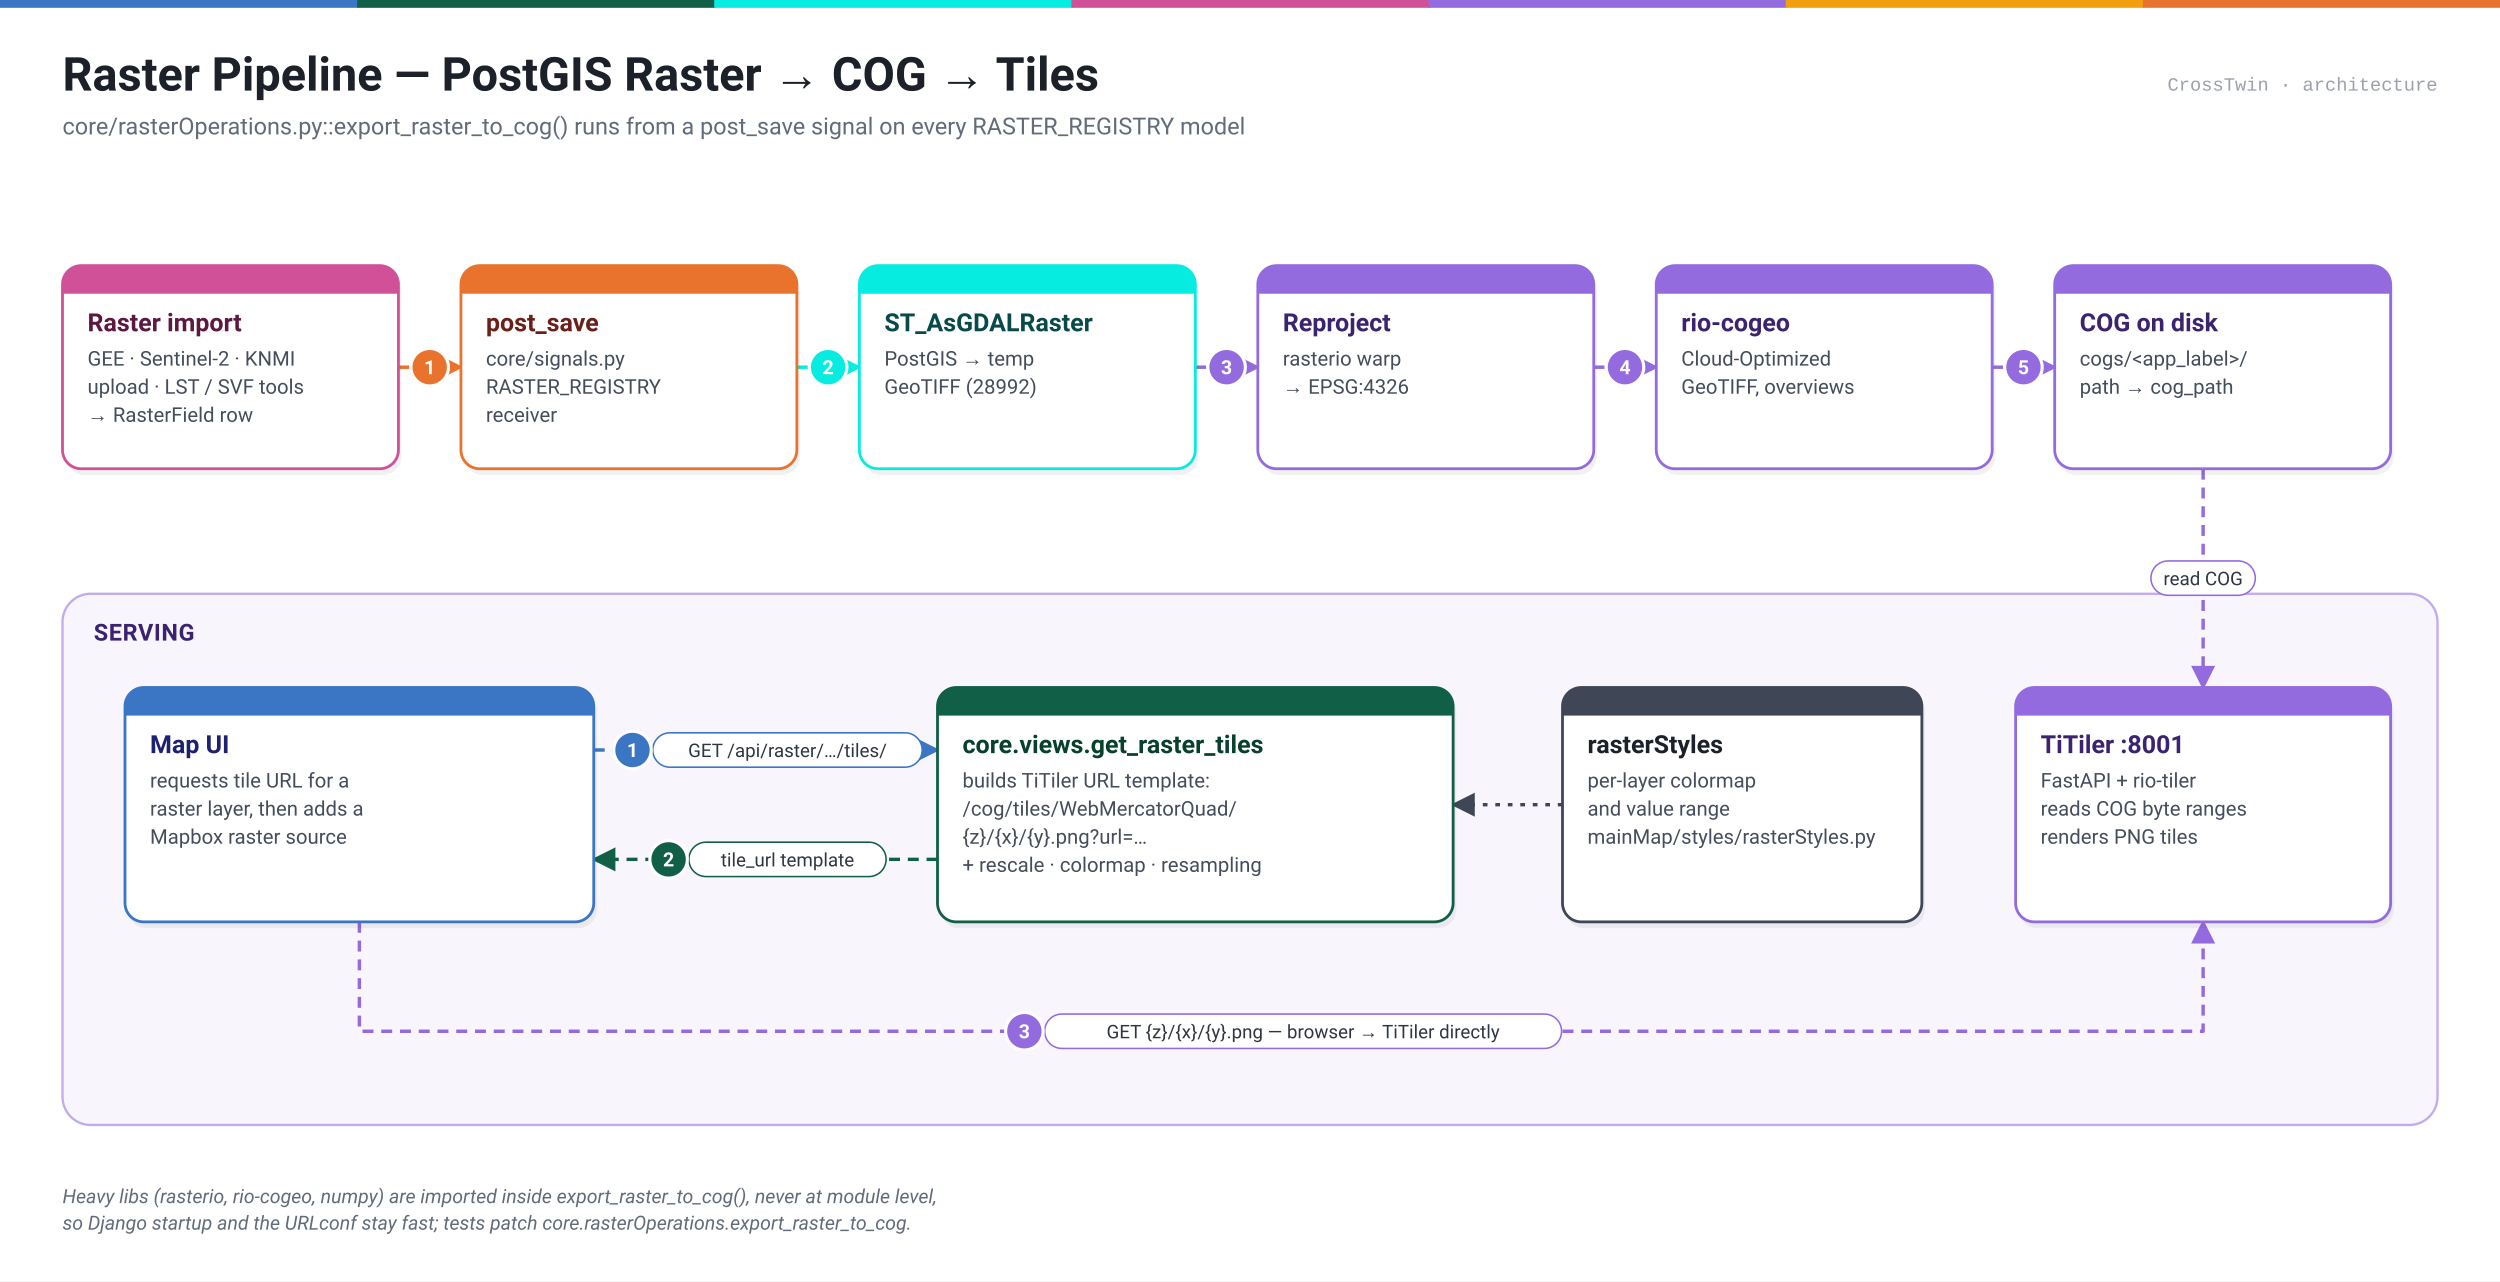
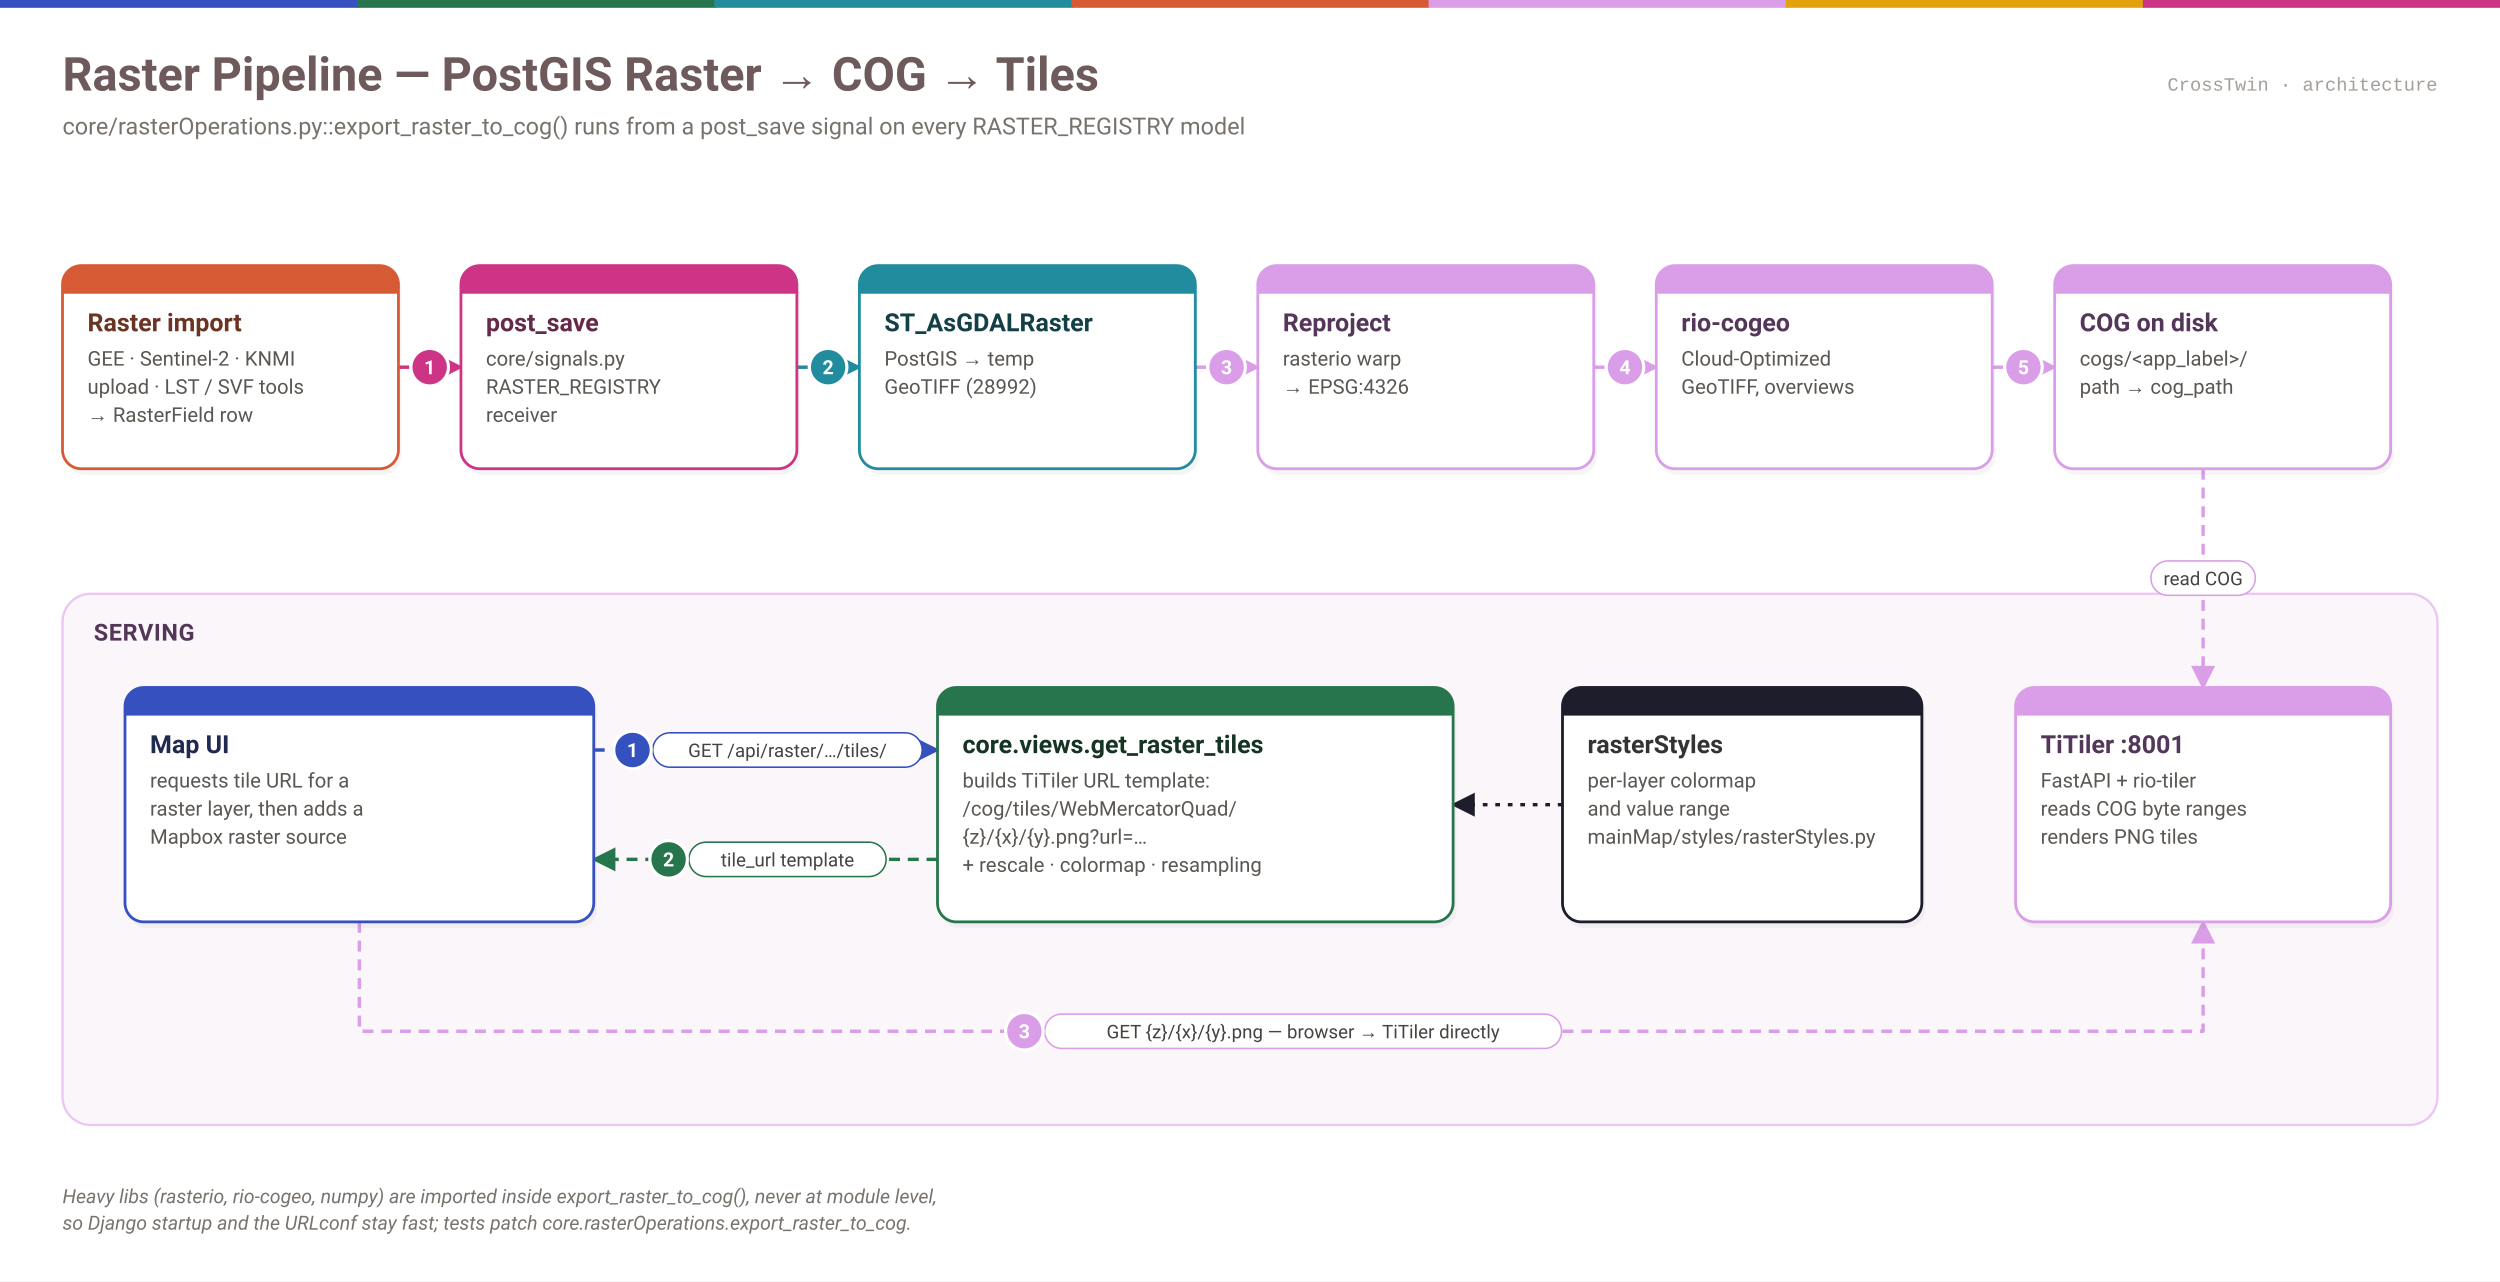
<svg xmlns="http://www.w3.org/2000/svg" viewBox="0 0 1600 820" width="1600" height="820" role="img" aria-label="Raster Pipeline — PostGIS Raster → COG → Tiles">
  <style>
  .t { font-family:'Roboto','Helvetica Neue','Arial',sans-serif; }
  .m { font-family:'JetBrains Mono','Consolas','Courier New',monospace; }
  .flow { stroke-dasharray:7 5; animation:dash 1.2s linear infinite; }
  @keyframes dash { to { stroke-dashoffset:-24; } }
  @media (prefers-reduced-motion: reduce) { .flow { animation:none; } }
</style>
  <defs>
    <marker id="a-client" viewBox="0 0 10 10" refX="9" refY="5" markerWidth="7" markerHeight="7" orient="auto-start-reverse">
-       <path d="M0,0 L10,5 L0,10 z" fill="#3b76c4" />
+       <path d="M0,0 L10,5 L0,10 z" fill="#3551BF" />
    </marker>
    <marker id="as-client" viewBox="0 0 10 10" refX="9" refY="5" markerWidth="7" markerHeight="7" orient="auto-start-reverse">
-       <path d="M0,0 L10,5 L0,10 z" fill="#3b76c4" />
+       <path d="M0,0 L10,5 L0,10 z" fill="#3551BF" />
    </marker>
    <marker id="a-django" viewBox="0 0 10 10" refX="9" refY="5" markerWidth="7" markerHeight="7" orient="auto-start-reverse">
-       <path d="M0,0 L10,5 L0,10 z" fill="#115f46" />
+       <path d="M0,0 L10,5 L0,10 z" fill="#27754C" />
    </marker>
    <marker id="as-django" viewBox="0 0 10 10" refX="9" refY="5" markerWidth="7" markerHeight="7" orient="auto-start-reverse">
-       <path d="M0,0 L10,5 L0,10 z" fill="#115f46" />
+       <path d="M0,0 L10,5 L0,10 z" fill="#27754C" />
    </marker>
    <marker id="a-data" viewBox="0 0 10 10" refX="9" refY="5" markerWidth="7" markerHeight="7" orient="auto-start-reverse">
-       <path d="M0,0 L10,5 L0,10 z" fill="#07ece1" />
+       <path d="M0,0 L10,5 L0,10 z" fill="#218C9D" />
    </marker>
    <marker id="as-data" viewBox="0 0 10 10" refX="9" refY="5" markerWidth="7" markerHeight="7" orient="auto-start-reverse">
-       <path d="M0,0 L10,5 L0,10 z" fill="#07ece1" />
+       <path d="M0,0 L10,5 L0,10 z" fill="#218C9D" />
    </marker>
    <marker id="a-external" viewBox="0 0 10 10" refX="9" refY="5" markerWidth="7" markerHeight="7" orient="auto-start-reverse">
-       <path d="M0,0 L10,5 L0,10 z" fill="#d15198" />
+       <path d="M0,0 L10,5 L0,10 z" fill="#D65B35" />
    </marker>
    <marker id="as-external" viewBox="0 0 10 10" refX="9" refY="5" markerWidth="7" markerHeight="7" orient="auto-start-reverse">
-       <path d="M0,0 L10,5 L0,10 z" fill="#d15198" />
+       <path d="M0,0 L10,5 L0,10 z" fill="#D65B35" />
    </marker>
    <marker id="a-raster" viewBox="0 0 10 10" refX="9" refY="5" markerWidth="7" markerHeight="7" orient="auto-start-reverse">
-       <path d="M0,0 L10,5 L0,10 z" fill="#946adf" />
+       <path d="M0,0 L10,5 L0,10 z" fill="#DA9DE8" />
    </marker>
    <marker id="as-raster" viewBox="0 0 10 10" refX="9" refY="5" markerWidth="7" markerHeight="7" orient="auto-start-reverse">
-       <path d="M0,0 L10,5 L0,10 z" fill="#946adf" />
+       <path d="M0,0 L10,5 L0,10 z" fill="#DA9DE8" />
    </marker>
    <marker id="a-cache" viewBox="0 0 10 10" refX="9" refY="5" markerWidth="7" markerHeight="7" orient="auto-start-reverse">
-       <path d="M0,0 L10,5 L0,10 z" fill="#f19f0f" />
+       <path d="M0,0 L10,5 L0,10 z" fill="#E2A20E" />
    </marker>
    <marker id="as-cache" viewBox="0 0 10 10" refX="9" refY="5" markerWidth="7" markerHeight="7" orient="auto-start-reverse">
-       <path d="M0,0 L10,5 L0,10 z" fill="#f19f0f" />
+       <path d="M0,0 L10,5 L0,10 z" fill="#E2A20E" />
    </marker>
    <marker id="a-signal" viewBox="0 0 10 10" refX="9" refY="5" markerWidth="7" markerHeight="7" orient="auto-start-reverse">
-       <path d="M0,0 L10,5 L0,10 z" fill="#e9722d" />
+       <path d="M0,0 L10,5 L0,10 z" fill="#CD3485" />
    </marker>
    <marker id="as-signal" viewBox="0 0 10 10" refX="9" refY="5" markerWidth="7" markerHeight="7" orient="auto-start-reverse">
-       <path d="M0,0 L10,5 L0,10 z" fill="#e9722d" />
+       <path d="M0,0 L10,5 L0,10 z" fill="#CD3485" />
    </marker>
    <marker id="a-neutral" viewBox="0 0 10 10" refX="9" refY="5" markerWidth="7" markerHeight="7" orient="auto-start-reverse">
-       <path d="M0,0 L10,5 L0,10 z" fill="#3f4756" />
+       <path d="M0,0 L10,5 L0,10 z" fill="#1E1D2C" />
    </marker>
    <marker id="as-neutral" viewBox="0 0 10 10" refX="9" refY="5" markerWidth="7" markerHeight="7" orient="auto-start-reverse">
-       <path d="M0,0 L10,5 L0,10 z" fill="#3f4756" />
+       <path d="M0,0 L10,5 L0,10 z" fill="#1E1D2C" />
    </marker>
  </defs>
  <rect width="1600" height="820" fill="#ffffff" />
-   <rect x="0.0" width="229.6" height="5" fill="#3b76c4" />
-   <rect x="228.6" width="229.6" height="5" fill="#115f46" />
-   <rect x="457.1" width="229.6" height="5" fill="#07ece1" />
-   <rect x="685.7" width="229.6" height="5" fill="#d15198" />
-   <rect x="914.3" width="229.6" height="5" fill="#946adf" />
-   <rect x="1142.9" width="229.6" height="5" fill="#f19f0f" />
-   <rect x="1371.4" width="229.6" height="5" fill="#e9722d" />
-   <text class="t" x="40" y="58" font-size="30" font-weight="600" fill="#1b2029">Raster Pipeline — PostGIS Raster → COG → Tiles</text>
-   <text class="t" x="40" y="86" font-size="15" fill="#626b7a">core/rasterOperations.py::export_raster_to_cog() runs from a post_save signal on every RASTER_REGISTRY model</text>
-   <text class="m" x="1560" y="58" font-size="12" fill="#9aa1ad" text-anchor="end">CrossTwin · architecture</text>
-   <rect x="40" y="380" width="1520" height="340" rx="18" fill="#f2edfb" fill-opacity="0.55" stroke="#946adf" stroke-opacity="0.55" stroke-width="1.5" />
-   <text class="t" x="60" y="410" font-size="15" font-weight="700" fill="#3c2370" letter-spacing="0.4">SERVING</text>
-   <path d="M1410,300 L1410,440" fill="none" stroke="#946adf" stroke-width="2.2" stroke-linejoin="round" class="flow" marker-end="url(#a-raster)" />
-   <path d="M1000,515 L930,515" fill="none" stroke="#3f4756" stroke-width="2.2" stroke-linejoin="round" stroke-dasharray="3 5" marker-end="url(#a-neutral)" />
-   <path d="M230,590 L230,660 L1410,660 L1410,590" fill="none" stroke="#946adf" stroke-width="2.2" stroke-linejoin="round" class="flow" marker-end="url(#a-raster)" />
-   <path d="M600,550 L380,550" fill="none" stroke="#115f46" stroke-width="2.2" stroke-linejoin="round" class="flow" marker-end="url(#a-django)" />
-   <path d="M380,480 L600,480" fill="none" stroke="#3b76c4" stroke-width="2.2" stroke-linejoin="round" class="flow" marker-end="url(#a-client)" />
-   <path d="M1275,235 L1315,235" fill="none" stroke="#946adf" stroke-width="2.2" stroke-linejoin="round" class="flow" marker-end="url(#a-raster)" />
-   <path d="M1020,235 L1060,235" fill="none" stroke="#946adf" stroke-width="2.2" stroke-linejoin="round" class="flow" marker-end="url(#a-raster)" />
-   <path d="M765,235 L805,235" fill="none" stroke="#946adf" stroke-width="2.2" stroke-linejoin="round" class="flow" marker-end="url(#a-raster)" />
-   <path d="M510,235 L550,235" fill="none" stroke="#07ece1" stroke-width="2.2" stroke-linejoin="round" class="flow" marker-end="url(#a-data)" />
-   <path d="M255,235 L295,235" fill="none" stroke="#e9722d" stroke-width="2.2" stroke-linejoin="round" class="flow" marker-end="url(#a-signal)" />
-   <rect x="42" y="174" width="215" height="130" rx="12" fill="#1b2029" fill-opacity="0.06" />
-   <rect x="40" y="170" width="215" height="130" rx="12" fill="#fff" stroke="#d15198" stroke-width="1.8" />
-   <path d="M52,170 h191 a12,12 0 0 1 12,12 v6 h-215 v-6 a12,12 0 0 1 12,-12 z" fill="#d15198" />
-   <text class="t" x="56" y="212" font-size="16" font-weight="700" fill="#5c1840">Raster import</text>
-   <text class="t" x="56" y="234" font-size="13" fill="#454d5c">GEE · Sentinel-2 · KNMI</text>
-   <text class="t" x="56" y="252" font-size="13" fill="#454d5c">upload · LST / SVF tools</text>
-   <text class="t" x="56" y="270" font-size="13" fill="#454d5c">→ RasterField row</text>
-   <rect x="297" y="174" width="215" height="130" rx="12" fill="#1b2029" fill-opacity="0.06" />
-   <rect x="295" y="170" width="215" height="130" rx="12" fill="#fff" stroke="#e9722d" stroke-width="1.8" />
-   <path d="M307,170 h191 a12,12 0 0 1 12,12 v6 h-215 v-6 a12,12 0 0 1 12,-12 z" fill="#e9722d" />
-   <text class="t" x="311" y="212" font-size="16" font-weight="700" fill="#6b1f18">post_save</text>
-   <text class="t" x="311" y="234" font-size="13" fill="#454d5c">core/signals.py</text>
-   <text class="t" x="311" y="252" font-size="13" fill="#454d5c">RASTER_REGISTRY</text>
-   <text class="t" x="311" y="270" font-size="13" fill="#454d5c">receiver</text>
-   <rect x="552" y="174" width="215" height="130" rx="12" fill="#1b2029" fill-opacity="0.06" />
-   <rect x="550" y="170" width="215" height="130" rx="12" fill="#fff" stroke="#07ece1" stroke-width="1.8" />
-   <path d="M562,170 h191 a12,12 0 0 1 12,12 v6 h-215 v-6 a12,12 0 0 1 12,-12 z" fill="#07ece1" />
-   <text class="t" x="566" y="212" font-size="16" font-weight="700" fill="#08494a">ST_AsGDALRaster</text>
-   <text class="t" x="566" y="234" font-size="13" fill="#454d5c">PostGIS → temp</text>
-   <text class="t" x="566" y="252" font-size="13" fill="#454d5c">GeoTIFF (28992)</text>
-   <rect x="807" y="174" width="215" height="130" rx="12" fill="#1b2029" fill-opacity="0.06" />
-   <rect x="805" y="170" width="215" height="130" rx="12" fill="#fff" stroke="#946adf" stroke-width="1.8" />
-   <path d="M817,170 h191 a12,12 0 0 1 12,12 v6 h-215 v-6 a12,12 0 0 1 12,-12 z" fill="#946adf" />
-   <text class="t" x="821" y="212" font-size="16" font-weight="700" fill="#3c2370">Reproject</text>
-   <text class="t" x="821" y="234" font-size="13" fill="#454d5c">rasterio warp</text>
-   <text class="t" x="821" y="252" font-size="13" fill="#454d5c">→ EPSG:4326</text>
-   <rect x="1062" y="174" width="215" height="130" rx="12" fill="#1b2029" fill-opacity="0.06" />
-   <rect x="1060" y="170" width="215" height="130" rx="12" fill="#fff" stroke="#946adf" stroke-width="1.8" />
-   <path d="M1072,170 h191 a12,12 0 0 1 12,12 v6 h-215 v-6 a12,12 0 0 1 12,-12 z" fill="#946adf" />
-   <text class="t" x="1076" y="212" font-size="16" font-weight="700" fill="#3c2370">rio-cogeo</text>
-   <text class="t" x="1076" y="234" font-size="13" fill="#454d5c">Cloud-Optimized</text>
-   <text class="t" x="1076" y="252" font-size="13" fill="#454d5c">GeoTIFF, overviews</text>
-   <rect x="1317" y="174" width="215" height="130" rx="12" fill="#1b2029" fill-opacity="0.06" />
-   <rect x="1315" y="170" width="215" height="130" rx="12" fill="#fff" stroke="#946adf" stroke-width="1.8" />
-   <path d="M1327,170 h191 a12,12 0 0 1 12,12 v6 h-215 v-6 a12,12 0 0 1 12,-12 z" fill="#946adf" />
-   <text class="t" x="1331" y="212" font-size="16" font-weight="700" fill="#3c2370">COG on disk</text>
-   <text class="t" x="1331" y="234" font-size="13" fill="#454d5c">cogs/&lt;app_label&gt;/</text>
-   <text class="t" x="1331" y="252" font-size="13" fill="#454d5c">path → cog_path</text>
-   <rect x="82" y="444" width="300" height="150" rx="12" fill="#1b2029" fill-opacity="0.06" />
-   <rect x="80" y="440" width="300" height="150" rx="12" fill="#fff" stroke="#3b76c4" stroke-width="1.8" />
-   <path d="M92,440 h276 a12,12 0 0 1 12,12 v6 h-300 v-6 a12,12 0 0 1 12,-12 z" fill="#3b76c4" />
-   <text class="t" x="96" y="482" font-size="16" font-weight="700" fill="#1e2070">Map UI</text>
-   <text class="t" x="96" y="504" font-size="13" fill="#454d5c">requests tile URL for a</text>
-   <text class="t" x="96" y="522" font-size="13" fill="#454d5c">raster layer, then adds a</text>
-   <text class="t" x="96" y="540" font-size="13" fill="#454d5c">Mapbox raster source</text>
-   <rect x="602" y="444" width="330" height="150" rx="12" fill="#1b2029" fill-opacity="0.06" />
-   <rect x="600" y="440" width="330" height="150" rx="12" fill="#fff" stroke="#115f46" stroke-width="1.8" />
-   <path d="M612,440 h306 a12,12 0 0 1 12,12 v6 h-330 v-6 a12,12 0 0 1 12,-12 z" fill="#115f46" />
-   <text class="t" x="616" y="482" font-size="16" font-weight="700" fill="#07402e">core.views.get_raster_tiles</text>
-   <text class="t" x="616" y="504" font-size="13" fill="#454d5c">builds TiTiler URL template:</text>
-   <text class="t" x="616" y="522" font-size="13" fill="#454d5c">/cog/tiles/WebMercatorQuad/</text>
-   <text class="t" x="616" y="540" font-size="13" fill="#454d5c">  {z}/{x}/{y}.png?url=…</text>
-   <text class="t" x="616" y="558" font-size="13" fill="#454d5c">+ rescale · colormap · resampling</text>
-   <rect x="1002" y="444" width="230" height="150" rx="12" fill="#1b2029" fill-opacity="0.06" />
-   <rect x="1000" y="440" width="230" height="150" rx="12" fill="#fff" stroke="#3f4756" stroke-width="1.8" />
-   <path d="M1012,440 h206 a12,12 0 0 1 12,12 v6 h-230 v-6 a12,12 0 0 1 12,-12 z" fill="#3f4756" />
-   <text class="t" x="1016" y="482" font-size="16" font-weight="700" fill="#1b2029">rasterStyles</text>
-   <text class="t" x="1016" y="504" font-size="13" fill="#454d5c">per-layer colormap</text>
-   <text class="t" x="1016" y="522" font-size="13" fill="#454d5c">and value range</text>
-   <text class="t" x="1016" y="540" font-size="13" fill="#454d5c">mainMap/styles/rasterStyles.py</text>
-   <rect x="1292" y="444" width="240" height="150" rx="12" fill="#1b2029" fill-opacity="0.06" />
-   <rect x="1290" y="440" width="240" height="150" rx="12" fill="#fff" stroke="#946adf" stroke-width="1.8" />
-   <path d="M1302,440 h216 a12,12 0 0 1 12,12 v6 h-240 v-6 a12,12 0 0 1 12,-12 z" fill="#946adf" />
-   <text class="t" x="1306" y="482" font-size="16" font-weight="700" fill="#3c2370">TiTiler :8001</text>
-   <text class="t" x="1306" y="504" font-size="13" fill="#454d5c">FastAPI + rio-tiler</text>
-   <text class="t" x="1306" y="522" font-size="13" fill="#454d5c">reads COG byte ranges</text>
-   <text class="t" x="1306" y="540" font-size="13" fill="#454d5c">renders PNG tiles</text>
-   <circle cx="275.0" cy="235.0" r="12" fill="#e9722d" stroke="#fff" stroke-width="2" />
+   <rect x="0.0" width="229.6" height="5" fill="#3551BF" />
+   <rect x="228.6" width="229.6" height="5" fill="#27754C" />
+   <rect x="457.1" width="229.6" height="5" fill="#218C9D" />
+   <rect x="685.7" width="229.6" height="5" fill="#D65B35" />
+   <rect x="914.3" width="229.6" height="5" fill="#DA9DE8" />
+   <rect x="1142.9" width="229.6" height="5" fill="#E2A20E" />
+   <rect x="1371.4" width="229.6" height="5" fill="#CD3485" />
+   <text class="t" x="40" y="58" font-size="30" font-weight="600" fill="#6E5A5A">Raster Pipeline — PostGIS Raster → COG → Tiles</text>
+   <text class="t" x="40" y="86" font-size="15" fill="#78726D">core/rasterOperations.py::export_raster_to_cog() runs from a post_save signal on every RASTER_REGISTRY model</text>
+   <text class="m" x="1560" y="58" font-size="12" fill="#A39E99" text-anchor="end">CrossTwin · architecture</text>
+   <rect x="40" y="380" width="1520" height="340" rx="18" fill="#F5EFF6" fill-opacity="0.55" stroke="#DA9DE8" stroke-opacity="0.55" stroke-width="1.5" />
+   <text class="t" x="60" y="410" font-size="15" font-weight="700" fill="#53365A" letter-spacing="0.4">SERVING</text>
+   <path d="M1410,300 L1410,440" fill="none" stroke="#DA9DE8" stroke-width="2.2" stroke-linejoin="round" class="flow" marker-end="url(#a-raster)" />
+   <path d="M1000,515 L930,515" fill="none" stroke="#1E1D2C" stroke-width="2.2" stroke-linejoin="round" stroke-dasharray="3 5" marker-end="url(#a-neutral)" />
+   <path d="M230,590 L230,660 L1410,660 L1410,590" fill="none" stroke="#DA9DE8" stroke-width="2.2" stroke-linejoin="round" class="flow" marker-end="url(#a-raster)" />
+   <path d="M600,550 L380,550" fill="none" stroke="#27754C" stroke-width="2.2" stroke-linejoin="round" class="flow" marker-end="url(#a-django)" />
+   <path d="M380,480 L600,480" fill="none" stroke="#3551BF" stroke-width="2.2" stroke-linejoin="round" class="flow" marker-end="url(#a-client)" />
+   <path d="M1275,235 L1315,235" fill="none" stroke="#DA9DE8" stroke-width="2.2" stroke-linejoin="round" class="flow" marker-end="url(#a-raster)" />
+   <path d="M1020,235 L1060,235" fill="none" stroke="#DA9DE8" stroke-width="2.2" stroke-linejoin="round" class="flow" marker-end="url(#a-raster)" />
+   <path d="M765,235 L805,235" fill="none" stroke="#DA9DE8" stroke-width="2.2" stroke-linejoin="round" class="flow" marker-end="url(#a-raster)" />
+   <path d="M510,235 L550,235" fill="none" stroke="#218C9D" stroke-width="2.2" stroke-linejoin="round" class="flow" marker-end="url(#a-data)" />
+   <path d="M255,235 L295,235" fill="none" stroke="#CD3485" stroke-width="2.2" stroke-linejoin="round" class="flow" marker-end="url(#a-signal)" />
+   <rect x="42" y="174" width="215" height="130" rx="12" fill="#6E5A5A" fill-opacity="0.06" />
+   <rect x="40" y="170" width="215" height="130" rx="12" fill="#fff" stroke="#D65B35" stroke-width="1.8" />
+   <path d="M52,170 h191 a12,12 0 0 1 12,12 v6 h-215 v-6 a12,12 0 0 1 12,-12 z" fill="#D65B35" />
+   <text class="t" x="56" y="212" font-size="16" font-weight="700" fill="#6A3322">Raster import</text>
+   <text class="t" x="56" y="234" font-size="13" fill="#5A5652">GEE · Sentinel-2 · KNMI</text>
+   <text class="t" x="56" y="252" font-size="13" fill="#5A5652">upload · LST / SVF tools</text>
+   <text class="t" x="56" y="270" font-size="13" fill="#5A5652">→ RasterField row</text>
+   <rect x="297" y="174" width="215" height="130" rx="12" fill="#6E5A5A" fill-opacity="0.06" />
+   <rect x="295" y="170" width="215" height="130" rx="12" fill="#fff" stroke="#CD3485" stroke-width="1.8" />
+   <path d="M307,170 h191 a12,12 0 0 1 12,12 v6 h-215 v-6 a12,12 0 0 1 12,-12 z" fill="#CD3485" />
+   <text class="t" x="311" y="212" font-size="16" font-weight="700" fill="#652949">post_save</text>
+   <text class="t" x="311" y="234" font-size="13" fill="#5A5652">core/signals.py</text>
+   <text class="t" x="311" y="252" font-size="13" fill="#5A5652">RASTER_REGISTRY</text>
+   <text class="t" x="311" y="270" font-size="13" fill="#5A5652">receiver</text>
+   <rect x="552" y="174" width="215" height="130" rx="12" fill="#6E5A5A" fill-opacity="0.06" />
+   <rect x="550" y="170" width="215" height="130" rx="12" fill="#fff" stroke="#218C9D" stroke-width="1.8" />
+   <path d="M562,170 h191 a12,12 0 0 1 12,12 v6 h-215 v-6 a12,12 0 0 1 12,-12 z" fill="#218C9D" />
+   <text class="t" x="566" y="212" font-size="16" font-weight="700" fill="#133F46">ST_AsGDALRaster</text>
+   <text class="t" x="566" y="234" font-size="13" fill="#5A5652">PostGIS → temp</text>
+   <text class="t" x="566" y="252" font-size="13" fill="#5A5652">GeoTIFF (28992)</text>
+   <rect x="807" y="174" width="215" height="130" rx="12" fill="#6E5A5A" fill-opacity="0.06" />
+   <rect x="805" y="170" width="215" height="130" rx="12" fill="#fff" stroke="#DA9DE8" stroke-width="1.8" />
+   <path d="M817,170 h191 a12,12 0 0 1 12,12 v6 h-215 v-6 a12,12 0 0 1 12,-12 z" fill="#DA9DE8" />
+   <text class="t" x="821" y="212" font-size="16" font-weight="700" fill="#53365A">Reproject</text>
+   <text class="t" x="821" y="234" font-size="13" fill="#5A5652">rasterio warp</text>
+   <text class="t" x="821" y="252" font-size="13" fill="#5A5652">→ EPSG:4326</text>
+   <rect x="1062" y="174" width="215" height="130" rx="12" fill="#6E5A5A" fill-opacity="0.06" />
+   <rect x="1060" y="170" width="215" height="130" rx="12" fill="#fff" stroke="#DA9DE8" stroke-width="1.8" />
+   <path d="M1072,170 h191 a12,12 0 0 1 12,12 v6 h-215 v-6 a12,12 0 0 1 12,-12 z" fill="#DA9DE8" />
+   <text class="t" x="1076" y="212" font-size="16" font-weight="700" fill="#53365A">rio-cogeo</text>
+   <text class="t" x="1076" y="234" font-size="13" fill="#5A5652">Cloud-Optimized</text>
+   <text class="t" x="1076" y="252" font-size="13" fill="#5A5652">GeoTIFF, overviews</text>
+   <rect x="1317" y="174" width="215" height="130" rx="12" fill="#6E5A5A" fill-opacity="0.06" />
+   <rect x="1315" y="170" width="215" height="130" rx="12" fill="#fff" stroke="#DA9DE8" stroke-width="1.8" />
+   <path d="M1327,170 h191 a12,12 0 0 1 12,12 v6 h-215 v-6 a12,12 0 0 1 12,-12 z" fill="#DA9DE8" />
+   <text class="t" x="1331" y="212" font-size="16" font-weight="700" fill="#53365A">COG on disk</text>
+   <text class="t" x="1331" y="234" font-size="13" fill="#5A5652">cogs/&lt;app_label&gt;/</text>
+   <text class="t" x="1331" y="252" font-size="13" fill="#5A5652">path → cog_path</text>
+   <rect x="82" y="444" width="300" height="150" rx="12" fill="#6E5A5A" fill-opacity="0.06" />
+   <rect x="80" y="440" width="300" height="150" rx="12" fill="#fff" stroke="#3551BF" stroke-width="1.8" />
+   <path d="M92,440 h276 a12,12 0 0 1 12,12 v6 h-300 v-6 a12,12 0 0 1 12,-12 z" fill="#3551BF" />
+   <text class="t" x="96" y="482" font-size="16" font-weight="700" fill="#202A50">Map UI</text>
+   <text class="t" x="96" y="504" font-size="13" fill="#5A5652">requests tile URL for a</text>
+   <text class="t" x="96" y="522" font-size="13" fill="#5A5652">raster layer, then adds a</text>
+   <text class="t" x="96" y="540" font-size="13" fill="#5A5652">Mapbox raster source</text>
+   <rect x="602" y="444" width="330" height="150" rx="12" fill="#6E5A5A" fill-opacity="0.06" />
+   <rect x="600" y="440" width="330" height="150" rx="12" fill="#fff" stroke="#27754C" stroke-width="1.8" />
+   <path d="M612,440 h306 a12,12 0 0 1 12,12 v6 h-330 v-6 a12,12 0 0 1 12,-12 z" fill="#27754C" />
+   <text class="t" x="616" y="482" font-size="16" font-weight="700" fill="#163424">core.views.get_raster_tiles</text>
+   <text class="t" x="616" y="504" font-size="13" fill="#5A5652">builds TiTiler URL template:</text>
+   <text class="t" x="616" y="522" font-size="13" fill="#5A5652">/cog/tiles/WebMercatorQuad/</text>
+   <text class="t" x="616" y="540" font-size="13" fill="#5A5652">  {z}/{x}/{y}.png?url=…</text>
+   <text class="t" x="616" y="558" font-size="13" fill="#5A5652">+ rescale · colormap · resampling</text>
+   <rect x="1002" y="444" width="230" height="150" rx="12" fill="#6E5A5A" fill-opacity="0.06" />
+   <rect x="1000" y="440" width="230" height="150" rx="12" fill="#fff" stroke="#1E1D2C" stroke-width="1.8" />
+   <path d="M1012,440 h206 a12,12 0 0 1 12,12 v6 h-230 v-6 a12,12 0 0 1 12,-12 z" fill="#1E1D2C" />
+   <text class="t" x="1016" y="482" font-size="16" font-weight="700" fill="#333333">rasterStyles</text>
+   <text class="t" x="1016" y="504" font-size="13" fill="#5A5652">per-layer colormap</text>
+   <text class="t" x="1016" y="522" font-size="13" fill="#5A5652">and value range</text>
+   <text class="t" x="1016" y="540" font-size="13" fill="#5A5652">mainMap/styles/rasterStyles.py</text>
+   <rect x="1292" y="444" width="240" height="150" rx="12" fill="#6E5A5A" fill-opacity="0.06" />
+   <rect x="1290" y="440" width="240" height="150" rx="12" fill="#fff" stroke="#DA9DE8" stroke-width="1.8" />
+   <path d="M1302,440 h216 a12,12 0 0 1 12,12 v6 h-240 v-6 a12,12 0 0 1 12,-12 z" fill="#DA9DE8" />
+   <text class="t" x="1306" y="482" font-size="16" font-weight="700" fill="#53365A">TiTiler :8001</text>
+   <text class="t" x="1306" y="504" font-size="13" fill="#5A5652">FastAPI + rio-tiler</text>
+   <text class="t" x="1306" y="522" font-size="13" fill="#5A5652">reads COG byte ranges</text>
+   <text class="t" x="1306" y="540" font-size="13" fill="#5A5652">renders PNG tiles</text>
+   <circle cx="275.0" cy="235.0" r="12" fill="#CD3485" stroke="#fff" stroke-width="2" />
  <text class="t" x="275.0" y="239.5" font-size="12.5" font-weight="700" fill="#fff" text-anchor="middle">1</text>
-   <circle cx="530.0" cy="235.0" r="12" fill="#07ece1" stroke="#fff" stroke-width="2" />
+   <circle cx="530.0" cy="235.0" r="12" fill="#218C9D" stroke="#fff" stroke-width="2" />
  <text class="t" x="530.0" y="239.5" font-size="12.5" font-weight="700" fill="#fff" text-anchor="middle">2</text>
-   <circle cx="785.0" cy="235.0" r="12" fill="#946adf" stroke="#fff" stroke-width="2" />
+   <circle cx="785.0" cy="235.0" r="12" fill="#DA9DE8" stroke="#fff" stroke-width="2" />
  <text class="t" x="785.0" y="239.5" font-size="12.5" font-weight="700" fill="#fff" text-anchor="middle">3</text>
-   <circle cx="1040.0" cy="235.0" r="12" fill="#946adf" stroke="#fff" stroke-width="2" />
+   <circle cx="1040.0" cy="235.0" r="12" fill="#DA9DE8" stroke="#fff" stroke-width="2" />
  <text class="t" x="1040.0" y="239.5" font-size="12.5" font-weight="700" fill="#fff" text-anchor="middle">4</text>
-   <circle cx="1295.0" cy="235.0" r="12" fill="#946adf" stroke="#fff" stroke-width="2" />
+   <circle cx="1295.0" cy="235.0" r="12" fill="#DA9DE8" stroke="#fff" stroke-width="2" />
  <text class="t" x="1295.0" y="239.5" font-size="12.5" font-weight="700" fill="#fff" text-anchor="middle">5</text>
-   <rect x="417.8" y="469.0" width="172.4" height="22" rx="11" fill="#fff" stroke="#3b76c4" stroke-width="1" />
-   <text class="t" x="504.0" y="484.5" font-size="12" fill="#2f3542" text-anchor="middle">GET /api/raster/…/tiles/</text>
-   <circle cx="404.8" cy="480.0" r="12" fill="#3b76c4" stroke="#fff" stroke-width="2" />
+   <rect x="417.8" y="469.0" width="172.4" height="22" rx="11" fill="#fff" stroke="#3551BF" stroke-width="1" />
+   <text class="t" x="504.0" y="484.5" font-size="12" fill="#45423F" text-anchor="middle">GET /api/raster/…/tiles/</text>
+   <circle cx="404.8" cy="480.0" r="12" fill="#3551BF" stroke="#fff" stroke-width="2" />
  <text class="t" x="404.8" y="484.5" font-size="12.5" font-weight="700" fill="#fff" text-anchor="middle">1</text>
-   <rect x="440.9" y="539.0" width="126.2" height="22" rx="11" fill="#fff" stroke="#115f46" stroke-width="1" />
-   <text class="t" x="504.0" y="554.5" font-size="12" fill="#2f3542" text-anchor="middle">tile_url template</text>
-   <circle cx="427.9" cy="550.0" r="12" fill="#115f46" stroke="#fff" stroke-width="2" />
+   <rect x="440.9" y="539.0" width="126.2" height="22" rx="11" fill="#fff" stroke="#27754C" stroke-width="1" />
+   <text class="t" x="504.0" y="554.5" font-size="12" fill="#45423F" text-anchor="middle">tile_url template</text>
+   <circle cx="427.9" cy="550.0" r="12" fill="#27754C" stroke="#fff" stroke-width="2" />
  <text class="t" x="427.9" y="554.5" font-size="12.5" font-weight="700" fill="#fff" text-anchor="middle">2</text>
-   <rect x="668.6" y="649.0" width="330.8" height="22" rx="11" fill="#fff" stroke="#946adf" stroke-width="1" />
-   <text class="t" x="834.0" y="664.5" font-size="12" fill="#2f3542" text-anchor="middle">GET {z}/{x}/{y}.png — browser → TiTiler directly</text>
-   <circle cx="655.6" cy="660.0" r="12" fill="#946adf" stroke="#fff" stroke-width="2" />
+   <rect x="668.6" y="649.0" width="330.8" height="22" rx="11" fill="#fff" stroke="#DA9DE8" stroke-width="1" />
+   <text class="t" x="834.0" y="664.5" font-size="12" fill="#45423F" text-anchor="middle">GET {z}/{x}/{y}.png — browser → TiTiler directly</text>
+   <circle cx="655.6" cy="660.0" r="12" fill="#DA9DE8" stroke="#fff" stroke-width="2" />
  <text class="t" x="655.6" y="664.5" font-size="12.5" font-weight="700" fill="#fff" text-anchor="middle">3</text>
-   <rect x="1376.6" y="359.0" width="66.8" height="22" rx="11" fill="#fff" stroke="#946adf" stroke-width="1" />
-   <text class="t" x="1410.0" y="374.5" font-size="12" fill="#2f3542" text-anchor="middle">read COG</text>
-   <text class="t" x="40" y="770" font-size="12.5" fill="#626b7a" font-style="italic">Heavy libs (rasterio, rio-cogeo, numpy) are imported inside export_raster_to_cog(), never at module level,</text>
-   <text class="t" x="40" y="787" font-size="12.5" fill="#626b7a" font-style="italic">so Django startup and the URLconf stay fast; tests patch core.rasterOperations.export_raster_to_cog.</text>
+   <rect x="1376.6" y="359.0" width="66.8" height="22" rx="11" fill="#fff" stroke="#DA9DE8" stroke-width="1" />
+   <text class="t" x="1410.0" y="374.5" font-size="12" fill="#45423F" text-anchor="middle">read COG</text>
+   <text class="t" x="40" y="770" font-size="12.5" fill="#78726D" font-style="italic">Heavy libs (rasterio, rio-cogeo, numpy) are imported inside export_raster_to_cog(), never at module level,</text>
+   <text class="t" x="40" y="787" font-size="12.5" fill="#78726D" font-style="italic">so Django startup and the URLconf stay fast; tests patch core.rasterOperations.export_raster_to_cog.</text>
</svg>
